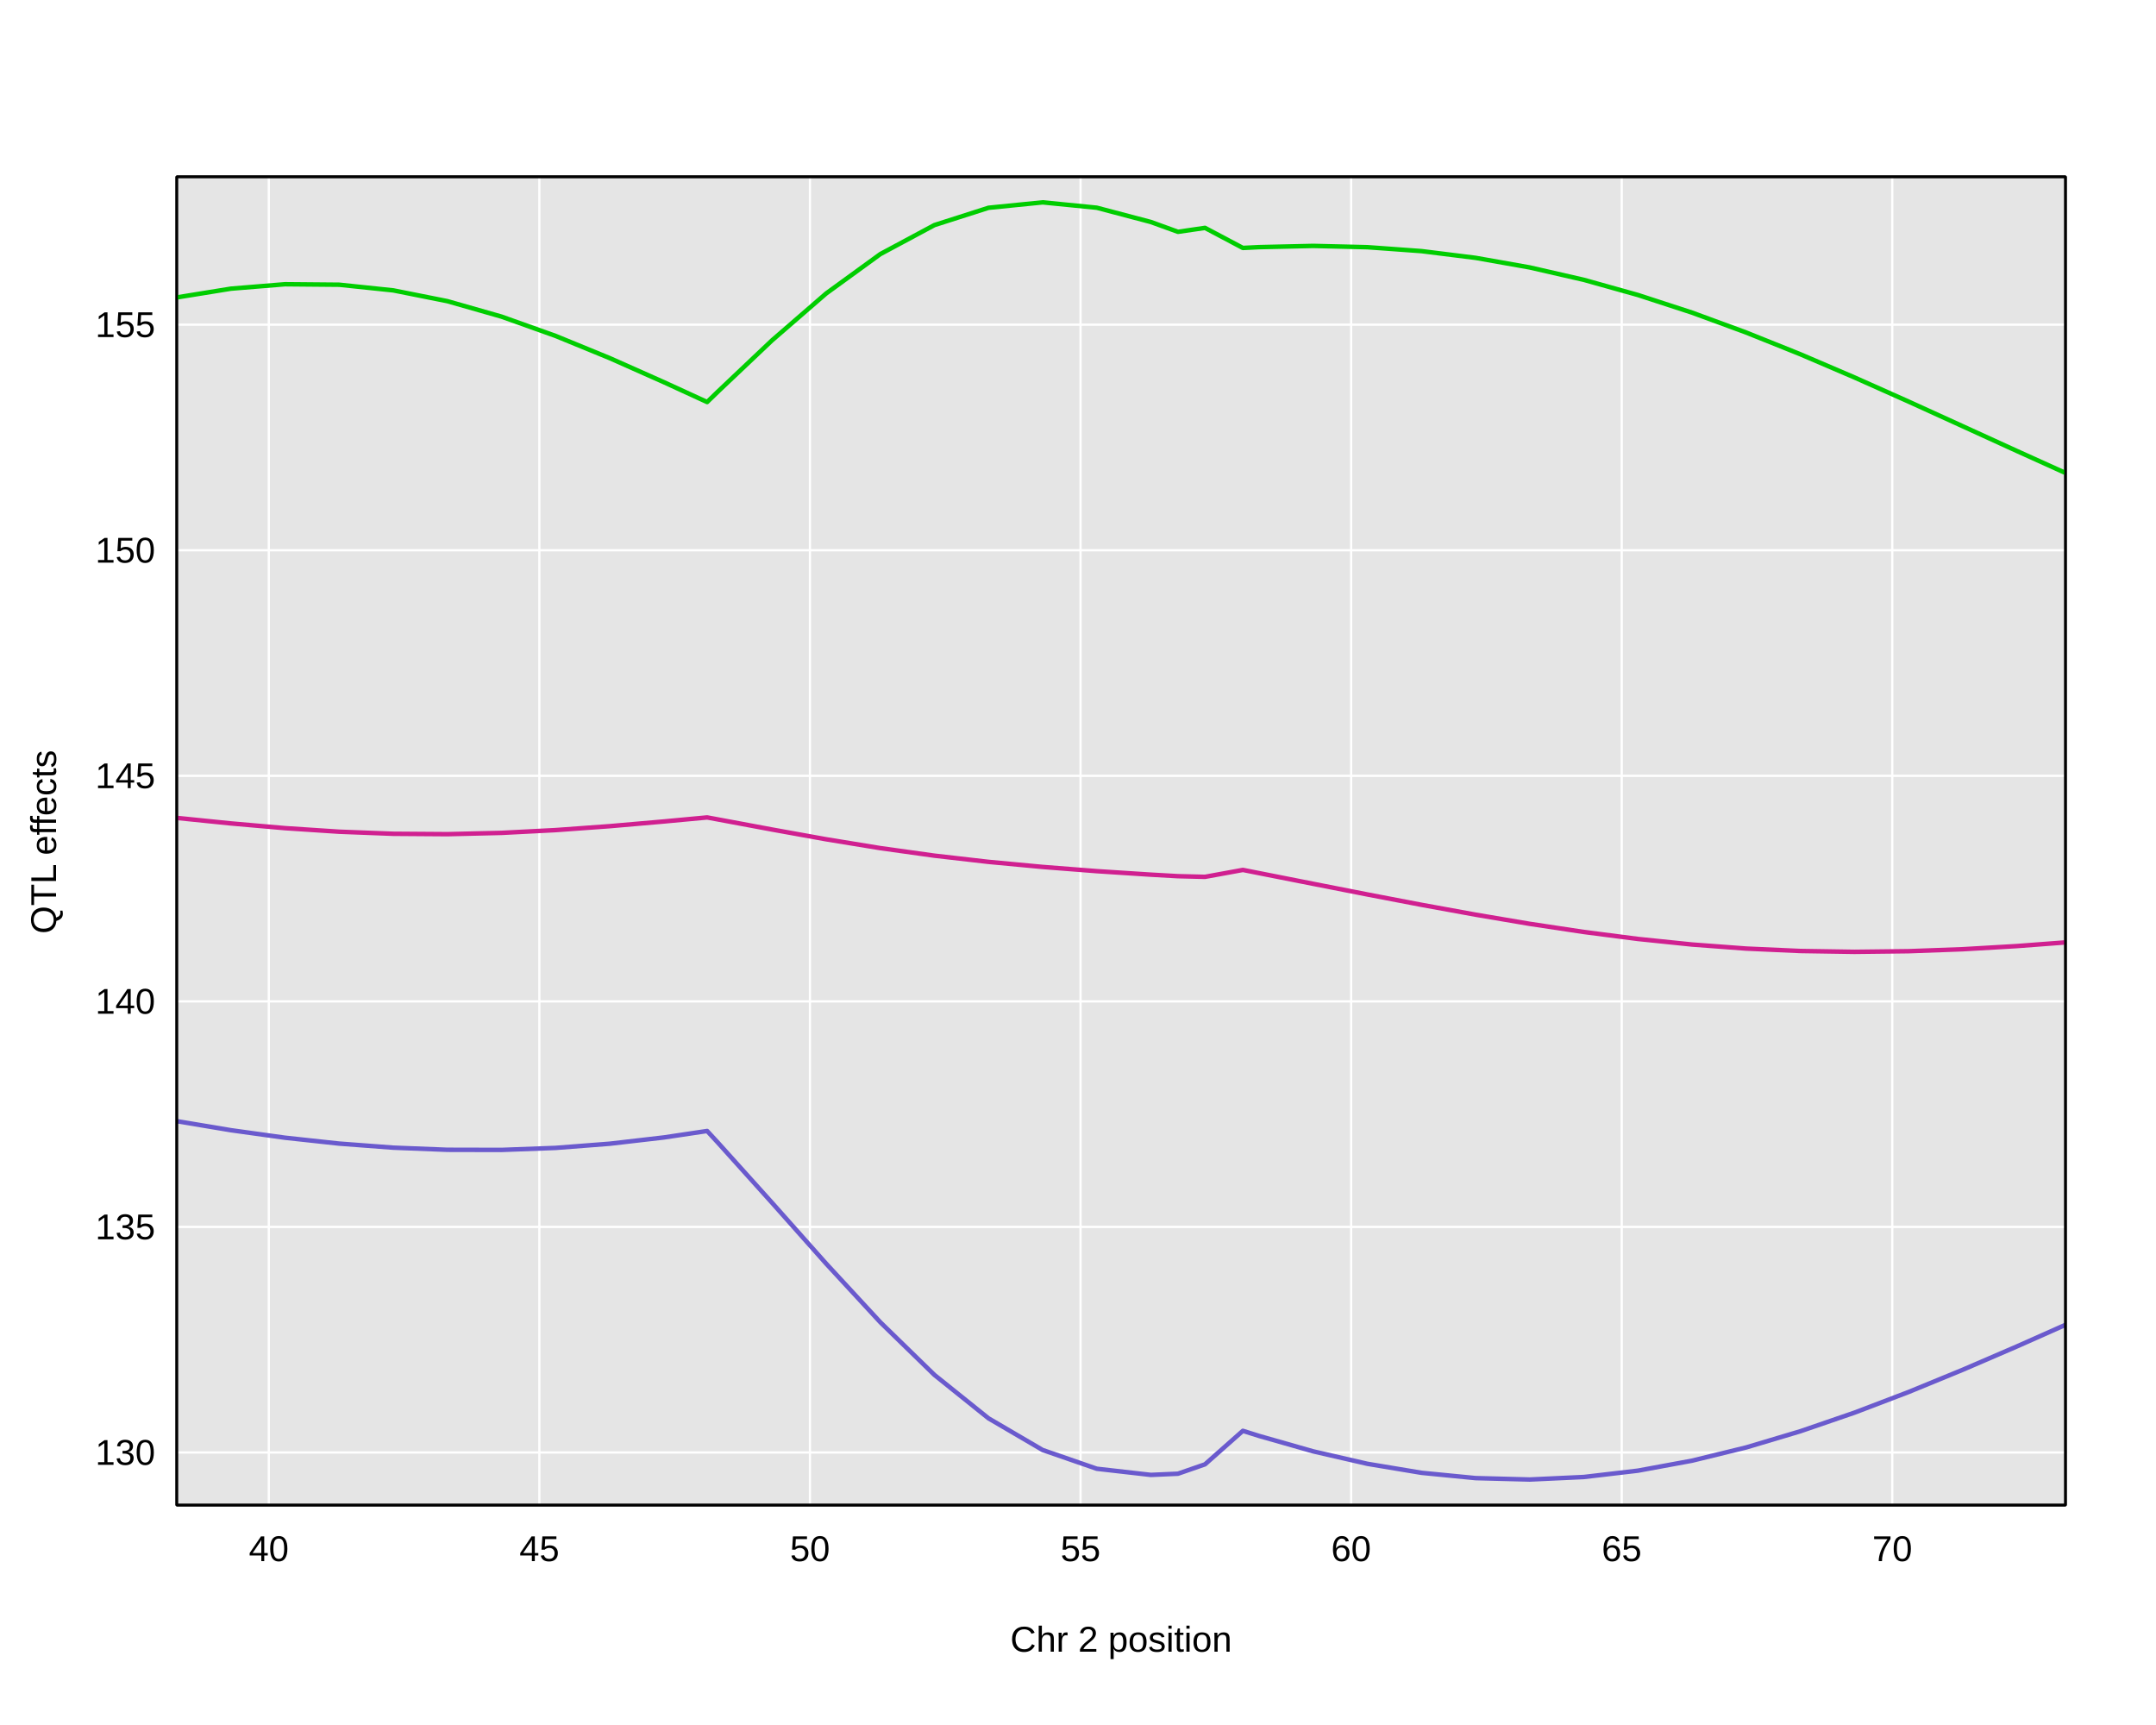
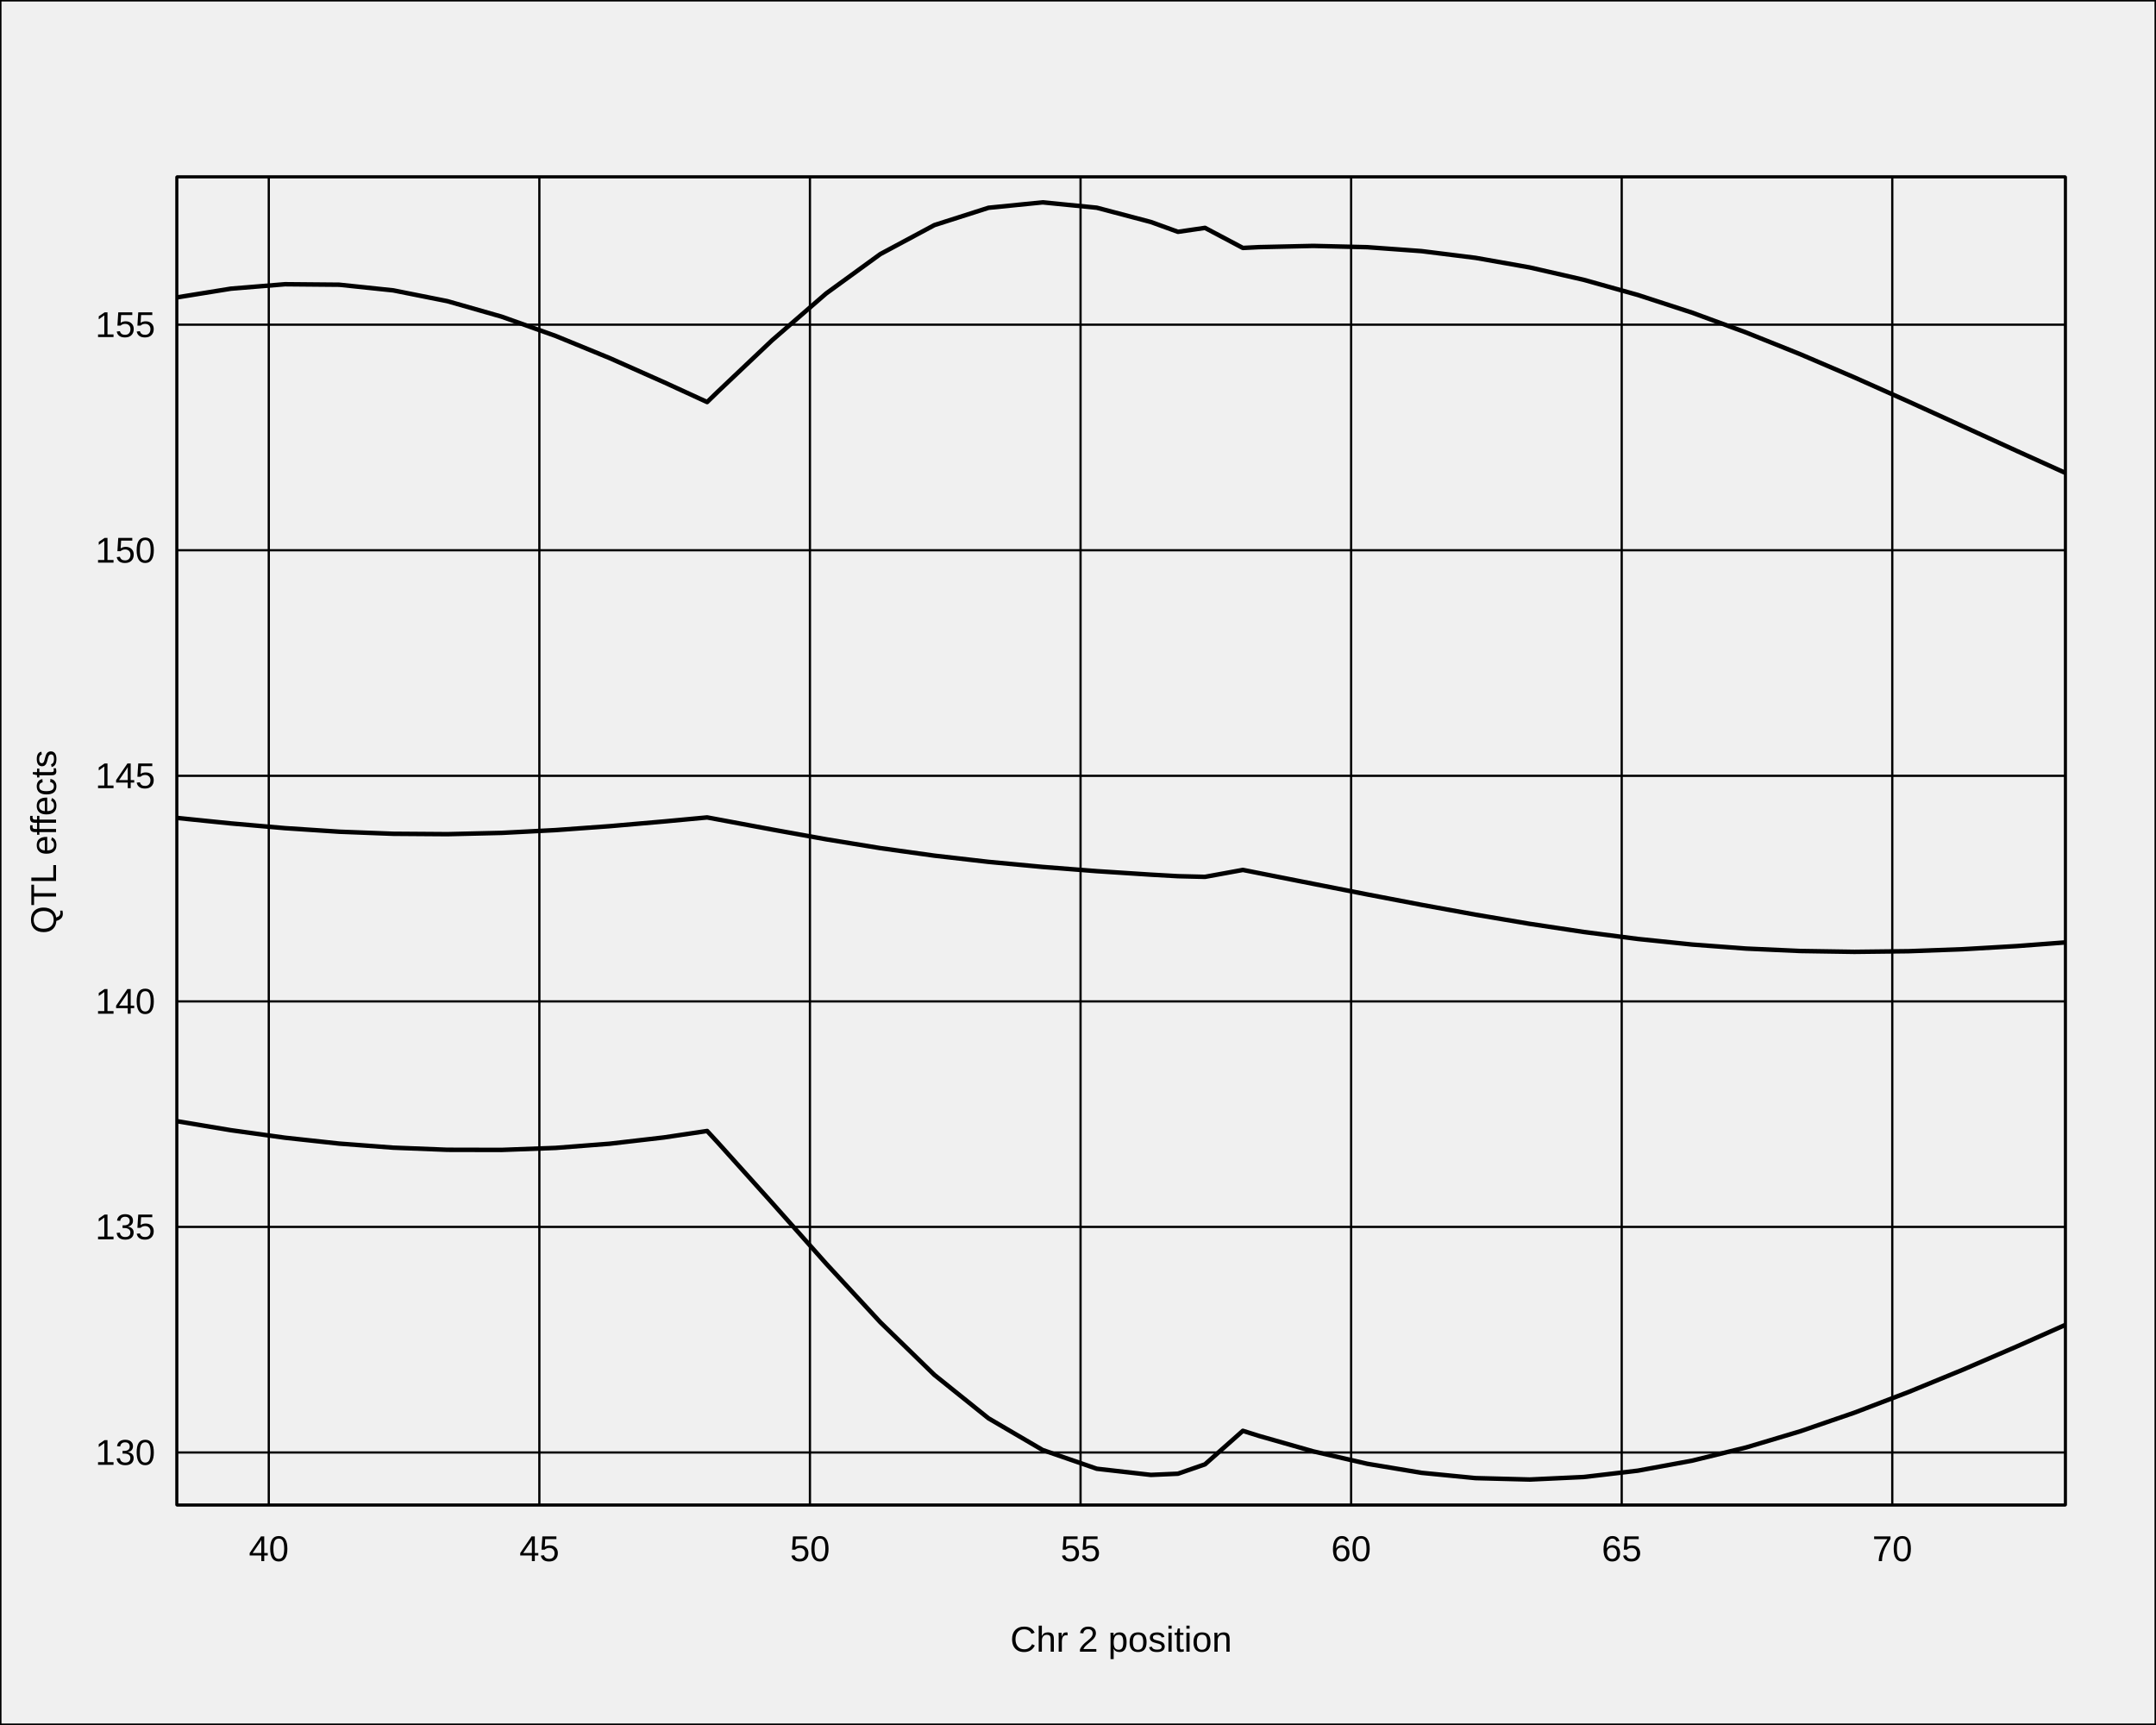
- <svg xmlns="http://www.w3.org/2000/svg" viewBox="0 0 720.00 576.00">
+ <svg xmlns="http://www.w3.org/2000/svg" viewBox="0 0 720 576">
  <defs>
-     <style type="text/css">
-     line, polyline, path, rect, circle {
-       fill: none;
-       stroke: #000000;
-       stroke-linecap: round;
-       stroke-linejoin: round;
-       stroke-miterlimit: 10.00;
-     }
-   </style>
+     <style type="text/css">line,polyline,rect{fill:none;stroke:#000;stroke-linecap:round;stroke-linejoin:round;stroke-miterlimit:10}</style>
  </defs>
-   <rect width="100%" height="100%" style="stroke: none; fill: #FFFFFF;" />
-   <polyline points="59.04,502.56 689.76,502.56 689.76,59.04 59.04,59.04 59.04,502.56 " style="stroke-width: 0.75;" />
+   <rect width="100%" height="100%" fill="#FFF" stroke="none" />
+   <polyline stroke-width=".75" points="59.04 502.56 689.76 502.56 689.76 59.04 59.04 59.04 59.04 502.56" />
  <defs>
    <clipPath id="cpNTkuMDR8Njg5Ljc2fDUwMi41Nnw1OS4wNA==">
-       <rect x="59.04" y="59.04" width="630.72" height="443.52" />
+       <rect width="630.72" height="443.52" x="59.04" y="59.04" />
    </clipPath>
  </defs>
-   <rect x="59.04" y="59.04" width="630.72" height="443.52" style="stroke-width: 0.75; stroke: none; fill: #E5E5E5;" clip-path="url(#cpNTkuMDR8Njg5Ljc2fDUwMi41Nnw1OS4wNA==)" />
+   <rect width="630.72" height="443.52" x="59.04" y="59.04" fill="#E5E5E5" stroke="none" stroke-width=".75" clip-path="url(#cpNTkuMDR8Njg5Ljc2fDUwMi41Nnw1OS4wNA==)" />
  <defs>
    <clipPath id="cpMHw3MjB8NTc2fDA=">
-       <rect x="0.00" y="0.00" width="720.00" height="576.00" />
+       <rect width="720" height="576" x="0" y="0" />
    </clipPath>
  </defs>
  <g clip-path="url(#cpMHw3MjB8NTc2fDA=)">
-     <text x="83.09" y="521.28" style="font-size: 12.00px; font-family: Liberation Sans;" textLength="13.35px" lengthAdjust="spacingAndGlyphs">40</text>
+     <text x="83.09" y="521.28" font-family="Liberation Sans" font-size="12" lengthAdjust="spacingAndGlyphs" textLength="13.35">40</text>
  </g>
  <g clip-path="url(#cpMHw3MjB8NTc2fDA=)">
-     <text x="173.45" y="521.28" style="font-size: 12.00px; font-family: Liberation Sans;" textLength="13.35px" lengthAdjust="spacingAndGlyphs">45</text>
+     <text x="173.45" y="521.28" font-family="Liberation Sans" font-size="12" lengthAdjust="spacingAndGlyphs" textLength="13.35">45</text>
  </g>
  <g clip-path="url(#cpMHw3MjB8NTc2fDA=)">
-     <text x="263.81" y="521.28" style="font-size: 12.00px; font-family: Liberation Sans;" textLength="13.35px" lengthAdjust="spacingAndGlyphs">50</text>
+     <text x="263.81" y="521.28" font-family="Liberation Sans" font-size="12" lengthAdjust="spacingAndGlyphs" textLength="13.35">50</text>
  </g>
  <g clip-path="url(#cpMHw3MjB8NTc2fDA=)">
-     <text x="354.17" y="521.28" style="font-size: 12.00px; font-family: Liberation Sans;" textLength="13.35px" lengthAdjust="spacingAndGlyphs">55</text>
+     <text x="354.17" y="521.28" font-family="Liberation Sans" font-size="12" lengthAdjust="spacingAndGlyphs" textLength="13.35">55</text>
  </g>
  <g clip-path="url(#cpMHw3MjB8NTc2fDA=)">
-     <text x="444.53" y="521.28" style="font-size: 12.00px; font-family: Liberation Sans;" textLength="13.35px" lengthAdjust="spacingAndGlyphs">60</text>
+     <text x="444.53" y="521.28" font-family="Liberation Sans" font-size="12" lengthAdjust="spacingAndGlyphs" textLength="13.35">60</text>
  </g>
  <g clip-path="url(#cpMHw3MjB8NTc2fDA=)">
-     <text x="534.89" y="521.28" style="font-size: 12.00px; font-family: Liberation Sans;" textLength="13.35px" lengthAdjust="spacingAndGlyphs">65</text>
+     <text x="534.89" y="521.28" font-family="Liberation Sans" font-size="12" lengthAdjust="spacingAndGlyphs" textLength="13.35">65</text>
  </g>
  <g clip-path="url(#cpMHw3MjB8NTc2fDA=)">
-     <text x="625.26" y="521.28" style="font-size: 12.00px; font-family: Liberation Sans;" textLength="13.35px" lengthAdjust="spacingAndGlyphs">70</text>
+     <text x="625.26" y="521.28" font-family="Liberation Sans" font-size="12" lengthAdjust="spacingAndGlyphs" textLength="13.35">70</text>
  </g>
  <g clip-path="url(#cpMHw3MjB8NTc2fDA=)">
-     <text x="31.82" y="489.13" style="font-size: 12.00px; font-family: Liberation Sans;" textLength="20.02px" lengthAdjust="spacingAndGlyphs">130</text>
+     <text x="31.82" y="489.13" font-family="Liberation Sans" font-size="12" lengthAdjust="spacingAndGlyphs" textLength="20.02">130</text>
  </g>
  <g clip-path="url(#cpMHw3MjB8NTc2fDA=)">
-     <text x="31.82" y="413.81" style="font-size: 12.00px; font-family: Liberation Sans;" textLength="20.02px" lengthAdjust="spacingAndGlyphs">135</text>
+     <text x="31.82" y="413.81" font-family="Liberation Sans" font-size="12" lengthAdjust="spacingAndGlyphs" textLength="20.02">135</text>
  </g>
  <g clip-path="url(#cpMHw3MjB8NTc2fDA=)">
-     <text x="31.82" y="338.50" style="font-size: 12.00px; font-family: Liberation Sans;" textLength="20.02px" lengthAdjust="spacingAndGlyphs">140</text>
+     <text x="31.82" y="338.5" font-family="Liberation Sans" font-size="12" lengthAdjust="spacingAndGlyphs" textLength="20.02">140</text>
  </g>
  <g clip-path="url(#cpMHw3MjB8NTc2fDA=)">
-     <text x="31.82" y="263.18" style="font-size: 12.00px; font-family: Liberation Sans;" textLength="20.02px" lengthAdjust="spacingAndGlyphs">145</text>
+     <text x="31.82" y="263.18" font-family="Liberation Sans" font-size="12" lengthAdjust="spacingAndGlyphs" textLength="20.02">145</text>
  </g>
  <g clip-path="url(#cpMHw3MjB8NTc2fDA=)">
-     <text x="31.82" y="187.87" style="font-size: 12.00px; font-family: Liberation Sans;" textLength="20.02px" lengthAdjust="spacingAndGlyphs">150</text>
+     <text x="31.82" y="187.87" font-family="Liberation Sans" font-size="12" lengthAdjust="spacingAndGlyphs" textLength="20.02">150</text>
  </g>
  <g clip-path="url(#cpMHw3MjB8NTc2fDA=)">
-     <text x="31.82" y="112.55" style="font-size: 12.00px; font-family: Liberation Sans;" textLength="20.02px" lengthAdjust="spacingAndGlyphs">155</text>
+     <text x="31.82" y="112.55" font-family="Liberation Sans" font-size="12" lengthAdjust="spacingAndGlyphs" textLength="20.02">155</text>
  </g>
  <g clip-path="url(#cpMHw3MjB8NTc2fDA=)">
-     <text x="337.38" y="551.52" style="font-size: 12.00px; font-family: Liberation Sans;" textLength="74.04px" lengthAdjust="spacingAndGlyphs">Chr 2 position</text>
+     <text x="337.38" y="551.52" font-family="Liberation Sans" font-size="12" lengthAdjust="spacingAndGlyphs" textLength="74.04">Chr 2 position</text>
  </g>
  <g clip-path="url(#cpMHw3MjB8NTc2fDA=)">
-     <text transform="translate(18.72,311.81) rotate(-90)" style="font-size: 12.00px; font-family: Liberation Sans;" textLength="62.02px" lengthAdjust="spacingAndGlyphs">QTL effects</text>
+     <text font-family="Liberation Sans" font-size="12" lengthAdjust="spacingAndGlyphs" textLength="62.02" transform="translate(18.72,311.81) rotate(-90)">QTL effects</text>
  </g>
  <defs>
    <clipPath id="cpNTkuMDR8Njg5Ljc2fDUwMi41Nnw1OS4wNA==">
-       <rect x="59.04" y="59.04" width="630.72" height="443.52" />
+       <rect width="630.72" height="443.52" x="59.04" y="59.04" />
    </clipPath>
  </defs>
-   <line x1="89.76" y1="502.56" x2="89.76" y2="59.04" style="stroke-width: 0.75; stroke: #FFFFFF;" clip-path="url(#cpNTkuMDR8Njg5Ljc2fDUwMi41Nnw1OS4wNA==)" />
-   <line x1="180.12" y1="502.56" x2="180.12" y2="59.04" style="stroke-width: 0.75; stroke: #FFFFFF;" clip-path="url(#cpNTkuMDR8Njg5Ljc2fDUwMi41Nnw1OS4wNA==)" />
-   <line x1="270.48" y1="502.56" x2="270.48" y2="59.04" style="stroke-width: 0.75; stroke: #FFFFFF;" clip-path="url(#cpNTkuMDR8Njg5Ljc2fDUwMi41Nnw1OS4wNA==)" />
-   <line x1="360.85" y1="502.56" x2="360.85" y2="59.04" style="stroke-width: 0.75; stroke: #FFFFFF;" clip-path="url(#cpNTkuMDR8Njg5Ljc2fDUwMi41Nnw1OS4wNA==)" />
-   <line x1="451.21" y1="502.56" x2="451.21" y2="59.04" style="stroke-width: 0.75; stroke: #FFFFFF;" clip-path="url(#cpNTkuMDR8Njg5Ljc2fDUwMi41Nnw1OS4wNA==)" />
-   <line x1="541.57" y1="502.56" x2="541.57" y2="59.04" style="stroke-width: 0.75; stroke: #FFFFFF;" clip-path="url(#cpNTkuMDR8Njg5Ljc2fDUwMi41Nnw1OS4wNA==)" />
-   <line x1="631.93" y1="502.56" x2="631.93" y2="59.04" style="stroke-width: 0.75; stroke: #FFFFFF;" clip-path="url(#cpNTkuMDR8Njg5Ljc2fDUwMi41Nnw1OS4wNA==)" />
-   <line x1="59.04" y1="560.31" x2="689.76" y2="560.31" style="stroke-width: 0.75; stroke: #FFFFFF;" clip-path="url(#cpNTkuMDR8Njg5Ljc2fDUwMi41Nnw1OS4wNA==)" />
-   <line x1="59.04" y1="485.00" x2="689.76" y2="485.00" style="stroke-width: 0.75; stroke: #FFFFFF;" clip-path="url(#cpNTkuMDR8Njg5Ljc2fDUwMi41Nnw1OS4wNA==)" />
-   <line x1="59.04" y1="409.68" x2="689.76" y2="409.68" style="stroke-width: 0.75; stroke: #FFFFFF;" clip-path="url(#cpNTkuMDR8Njg5Ljc2fDUwMi41Nnw1OS4wNA==)" />
-   <line x1="59.04" y1="334.37" x2="689.76" y2="334.37" style="stroke-width: 0.75; stroke: #FFFFFF;" clip-path="url(#cpNTkuMDR8Njg5Ljc2fDUwMi41Nnw1OS4wNA==)" />
-   <line x1="59.04" y1="259.05" x2="689.76" y2="259.05" style="stroke-width: 0.75; stroke: #FFFFFF;" clip-path="url(#cpNTkuMDR8Njg5Ljc2fDUwMi41Nnw1OS4wNA==)" />
-   <line x1="59.04" y1="183.74" x2="689.76" y2="183.74" style="stroke-width: 0.75; stroke: #FFFFFF;" clip-path="url(#cpNTkuMDR8Njg5Ljc2fDUwMi41Nnw1OS4wNA==)" />
-   <line x1="59.04" y1="108.42" x2="689.76" y2="108.42" style="stroke-width: 0.75; stroke: #FFFFFF;" clip-path="url(#cpNTkuMDR8Njg5Ljc2fDUwMi41Nnw1OS4wNA==)" />
-   <line x1="59.04" y1="33.11" x2="689.76" y2="33.11" style="stroke-width: 0.75; stroke: #FFFFFF;" clip-path="url(#cpNTkuMDR8Njg5Ljc2fDUwMi41Nnw1OS4wNA==)" />
-   <polyline points="59.04,374.37 77.11,377.39 95.18,379.90 113.26,381.86 131.33,383.22 149.40,383.93 167.47,383.97 185.55,383.30 203.62,381.90 221.69,379.81 236.15,377.65 239.76,381.56 257.83,401.63 275.91,421.96 293.98,441.51 312.05,459.10 330.12,473.60 348.20,484.18 366.27,490.43 384.34,492.49 393.38,492.09 402.41,488.96 415.06,477.77 420.48,479.48 438.56,484.63 456.63,488.78 474.70,491.79 492.77,493.56 510.85,494.03 528.92,493.19 546.99,491.07 565.06,487.74 583.13,483.32 601.21,477.92 619.28,471.71 637.35,464.82 655.42,457.40 673.50,449.61 689.76,442.38 " style="stroke-width: 1.50; stroke: #6A5ACD;" clip-path="url(#cpNTkuMDR8Njg5Ljc2fDUwMi41Nnw1OS4wNA==)" />
+   <line x1="89.76" x2="89.76" y1="502.56" y2="59.04" stroke="#FFF" stroke-width=".75" clip-path="url(#cpNTkuMDR8Njg5Ljc2fDUwMi41Nnw1OS4wNA==)" />
+   <line x1="180.12" x2="180.12" y1="502.56" y2="59.04" stroke="#FFF" stroke-width=".75" clip-path="url(#cpNTkuMDR8Njg5Ljc2fDUwMi41Nnw1OS4wNA==)" />
+   <line x1="270.48" x2="270.48" y1="502.56" y2="59.04" stroke="#FFF" stroke-width=".75" clip-path="url(#cpNTkuMDR8Njg5Ljc2fDUwMi41Nnw1OS4wNA==)" />
+   <line x1="360.85" x2="360.85" y1="502.56" y2="59.04" stroke="#FFF" stroke-width=".75" clip-path="url(#cpNTkuMDR8Njg5Ljc2fDUwMi41Nnw1OS4wNA==)" />
+   <line x1="451.21" x2="451.21" y1="502.56" y2="59.04" stroke="#FFF" stroke-width=".75" clip-path="url(#cpNTkuMDR8Njg5Ljc2fDUwMi41Nnw1OS4wNA==)" />
+   <line x1="541.57" x2="541.57" y1="502.56" y2="59.04" stroke="#FFF" stroke-width=".75" clip-path="url(#cpNTkuMDR8Njg5Ljc2fDUwMi41Nnw1OS4wNA==)" />
+   <line x1="631.93" x2="631.93" y1="502.56" y2="59.04" stroke="#FFF" stroke-width=".75" clip-path="url(#cpNTkuMDR8Njg5Ljc2fDUwMi41Nnw1OS4wNA==)" />
+   <line x1="59.04" x2="689.76" y1="560.31" y2="560.31" stroke="#FFF" stroke-width=".75" clip-path="url(#cpNTkuMDR8Njg5Ljc2fDUwMi41Nnw1OS4wNA==)" />
+   <line x1="59.04" x2="689.76" y1="485" y2="485" stroke="#FFF" stroke-width=".75" clip-path="url(#cpNTkuMDR8Njg5Ljc2fDUwMi41Nnw1OS4wNA==)" />
+   <line x1="59.04" x2="689.76" y1="409.68" y2="409.68" stroke="#FFF" stroke-width=".75" clip-path="url(#cpNTkuMDR8Njg5Ljc2fDUwMi41Nnw1OS4wNA==)" />
+   <line x1="59.04" x2="689.76" y1="334.37" y2="334.37" stroke="#FFF" stroke-width=".75" clip-path="url(#cpNTkuMDR8Njg5Ljc2fDUwMi41Nnw1OS4wNA==)" />
+   <line x1="59.04" x2="689.76" y1="259.05" y2="259.05" stroke="#FFF" stroke-width=".75" clip-path="url(#cpNTkuMDR8Njg5Ljc2fDUwMi41Nnw1OS4wNA==)" />
+   <line x1="59.04" x2="689.76" y1="183.74" y2="183.74" stroke="#FFF" stroke-width=".75" clip-path="url(#cpNTkuMDR8Njg5Ljc2fDUwMi41Nnw1OS4wNA==)" />
+   <line x1="59.04" x2="689.76" y1="108.42" y2="108.42" stroke="#FFF" stroke-width=".75" clip-path="url(#cpNTkuMDR8Njg5Ljc2fDUwMi41Nnw1OS4wNA==)" />
+   <line x1="59.04" x2="689.76" y1="33.11" y2="33.11" stroke="#FFF" stroke-width=".75" clip-path="url(#cpNTkuMDR8Njg5Ljc2fDUwMi41Nnw1OS4wNA==)" />
+   <polyline stroke="#6A5ACD" stroke-width="1.5" points="59.04 374.37 77.11 377.39 95.18 379.9 113.26 381.86 131.33 383.22 149.4 383.93 167.47 383.97 185.55 383.3 203.62 381.9 221.69 379.81 236.15 377.65 239.76 381.56 257.83 401.63 275.91 421.96 293.98 441.51 312.05 459.1 330.12 473.6 348.2 484.18 366.27 490.43 384.34 492.49 393.38 492.09 402.41 488.96 415.06 477.77 420.48 479.48 438.56 484.63 456.63 488.78 474.7 491.79 492.77 493.56 510.85 494.03 528.92 493.19 546.99 491.07 565.06 487.74 583.13 483.32 601.21 477.92 619.28 471.71 637.35 464.82 655.42 457.4 673.5 449.61 689.76 442.38" clip-path="url(#cpNTkuMDR8Njg5Ljc2fDUwMi41Nnw1OS4wNA==)" />
  <defs>
    <clipPath id="cpMHw3MjB8NTc2fDA=">
-       <rect x="0.00" y="0.00" width="720.00" height="576.00" />
+       <rect width="720" height="576" x="0" y="0" />
    </clipPath>
  </defs>
-   <polyline points="59.04,502.56 689.76,502.56 689.76,59.04 59.04,59.04 59.04,502.56 " style="stroke-width: 0.75;" clip-path="url(#cpMHw3MjB8NTc2fDA=)" />
+   <polyline stroke-width=".75" points="59.04 502.56 689.76 502.56 689.76 59.04 59.04 59.04 59.04 502.56" clip-path="url(#cpMHw3MjB8NTc2fDA=)" />
  <defs>
    <clipPath id="cpNTkuMDR8Njg5Ljc2fDUwMi41Nnw1OS4wNA==">
-       <rect x="59.04" y="59.04" width="630.72" height="443.52" />
+       <rect width="630.72" height="443.52" x="59.04" y="59.04" />
    </clipPath>
  </defs>
-   <polyline points="59.04,273.11 77.11,274.95 95.18,276.53 113.26,277.72 131.33,278.41 149.40,278.54 167.47,278.11 185.55,277.18 203.62,275.87 221.69,274.30 236.15,272.95 239.76,273.62 257.83,276.99 275.91,280.25 293.98,283.20 312.05,285.72 330.12,287.79 348.20,289.48 366.27,290.89 384.34,292.06 393.38,292.57 402.41,292.79 415.06,290.48 420.48,291.55 438.56,295.12 456.63,298.67 474.70,302.13 492.77,305.42 510.85,308.48 528.92,311.20 546.99,313.53 565.06,315.39 583.13,316.74 601.21,317.55 619.28,317.83 637.35,317.62 655.42,316.96 673.50,315.91 689.76,314.68 " style="stroke-width: 1.50; stroke: #D02090;" clip-path="url(#cpNTkuMDR8Njg5Ljc2fDUwMi41Nnw1OS4wNA==)" />
+   <polyline stroke="#D02090" stroke-width="1.5" points="59.04 273.11 77.11 274.95 95.18 276.53 113.26 277.72 131.33 278.41 149.4 278.54 167.47 278.11 185.55 277.18 203.62 275.87 221.69 274.3 236.15 272.95 239.76 273.62 257.83 276.99 275.91 280.25 293.98 283.2 312.05 285.72 330.12 287.79 348.2 289.48 366.27 290.89 384.34 292.06 393.38 292.57 402.41 292.79 415.06 290.48 420.48 291.55 438.56 295.12 456.63 298.67 474.7 302.13 492.77 305.42 510.85 308.48 528.92 311.2 546.99 313.53 565.06 315.39 583.13 316.74 601.21 317.55 619.28 317.83 637.35 317.62 655.42 316.96 673.5 315.91 689.76 314.68" clip-path="url(#cpNTkuMDR8Njg5Ljc2fDUwMi41Nnw1OS4wNA==)" />
  <defs>
    <clipPath id="cpMHw3MjB8NTc2fDA=">
-       <rect x="0.00" y="0.00" width="720.00" height="576.00" />
+       <rect width="720" height="576" x="0" y="0" />
    </clipPath>
  </defs>
-   <polyline points="59.04,502.56 689.76,502.56 689.76,59.04 59.04,59.04 59.04,502.56 " style="stroke-width: 0.75;" clip-path="url(#cpMHw3MjB8NTc2fDA=)" />
+   <polyline stroke-width=".75" points="59.04 502.56 689.76 502.56 689.76 59.04 59.04 59.04 59.04 502.56" clip-path="url(#cpMHw3MjB8NTc2fDA=)" />
  <defs>
    <clipPath id="cpNTkuMDR8Njg5Ljc2fDUwMi41Nnw1OS4wNA==">
-       <rect x="59.04" y="59.04" width="630.72" height="443.52" />
+       <rect width="630.72" height="443.52" x="59.04" y="59.04" />
    </clipPath>
  </defs>
-   <polyline points="59.04,99.31 77.11,96.39 95.18,94.91 113.26,95.07 131.33,96.96 149.40,100.56 167.47,105.72 185.55,112.17 203.62,119.58 221.69,127.61 236.15,134.25 239.76,130.75 257.83,113.64 275.91,97.98 293.98,84.85 312.05,75.16 330.12,69.38 348.20,67.57 366.27,69.36 384.34,74.13 393.38,77.41 402.41,76.09 415.06,82.79 420.48,82.52 438.56,82.11 456.63,82.54 474.70,83.85 492.77,86.10 510.85,89.30 528.92,93.44 546.99,98.50 565.06,104.39 583.13,111.03 601.21,118.28 619.28,126.02 637.35,134.08 655.42,142.31 673.50,150.57 689.76,157.92 " style="stroke-width: 1.50; stroke: #00CD00;" clip-path="url(#cpNTkuMDR8Njg5Ljc2fDUwMi41Nnw1OS4wNA==)" />
+   <polyline stroke="#00CD00" stroke-width="1.5" points="59.04 99.31 77.11 96.39 95.18 94.91 113.26 95.07 131.33 96.96 149.4 100.56 167.47 105.72 185.55 112.17 203.62 119.58 221.69 127.61 236.15 134.25 239.76 130.75 257.83 113.64 275.91 97.98 293.98 84.85 312.05 75.16 330.12 69.38 348.2 67.57 366.27 69.36 384.34 74.13 393.38 77.41 402.41 76.09 415.06 82.79 420.48 82.52 438.56 82.11 456.63 82.54 474.7 83.85 492.77 86.1 510.85 89.3 528.92 93.44 546.99 98.5 565.06 104.39 583.13 111.03 601.21 118.28 619.28 126.02 637.35 134.08 655.42 142.31 673.5 150.57 689.76 157.92" clip-path="url(#cpNTkuMDR8Njg5Ljc2fDUwMi41Nnw1OS4wNA==)" />
  <defs>
    <clipPath id="cpMHw3MjB8NTc2fDA=">
-       <rect x="0.00" y="0.00" width="720.00" height="576.00" />
+       <rect width="720" height="576" x="0" y="0" />
    </clipPath>
  </defs>
-   <polyline points="59.04,502.56 689.76,502.56 689.76,59.04 59.04,59.04 59.04,502.56 " style="stroke-width: 0.75;" clip-path="url(#cpMHw3MjB8NTc2fDA=)" />
+   <polyline stroke-width=".75" points="59.04 502.56 689.76 502.56 689.76 59.04 59.04 59.04 59.04 502.56" clip-path="url(#cpMHw3MjB8NTc2fDA=)" />
</svg>
